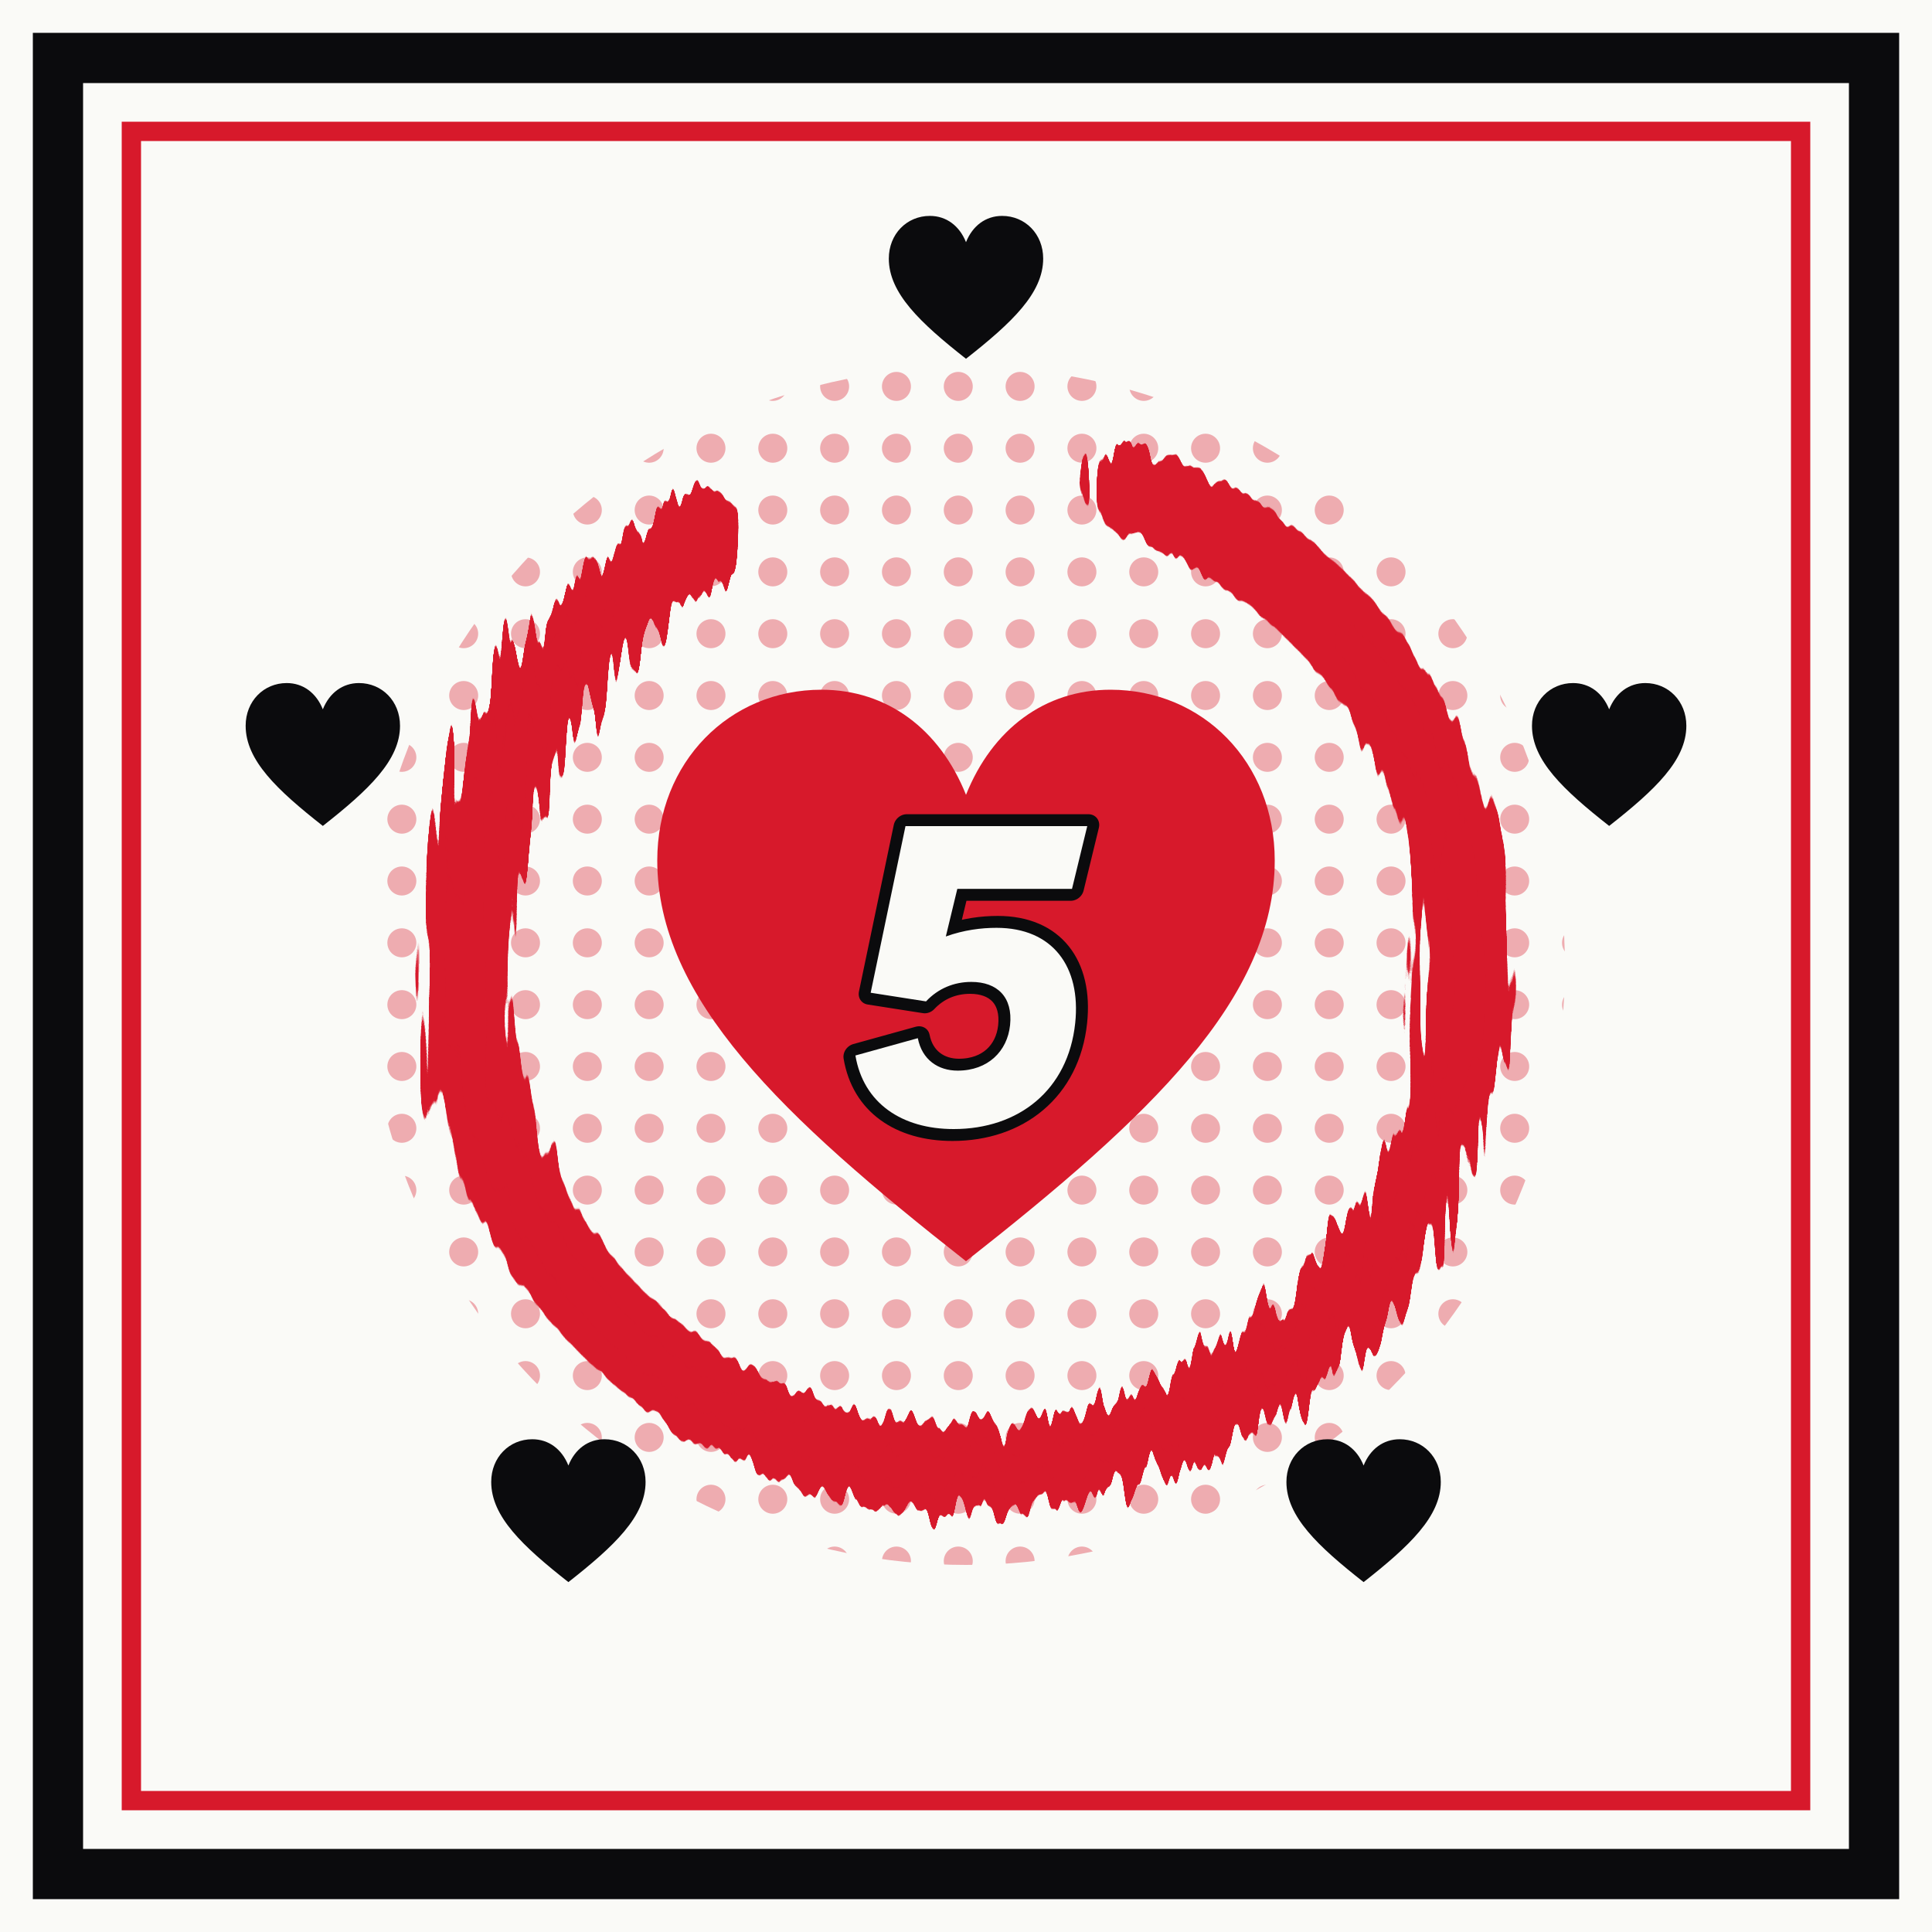
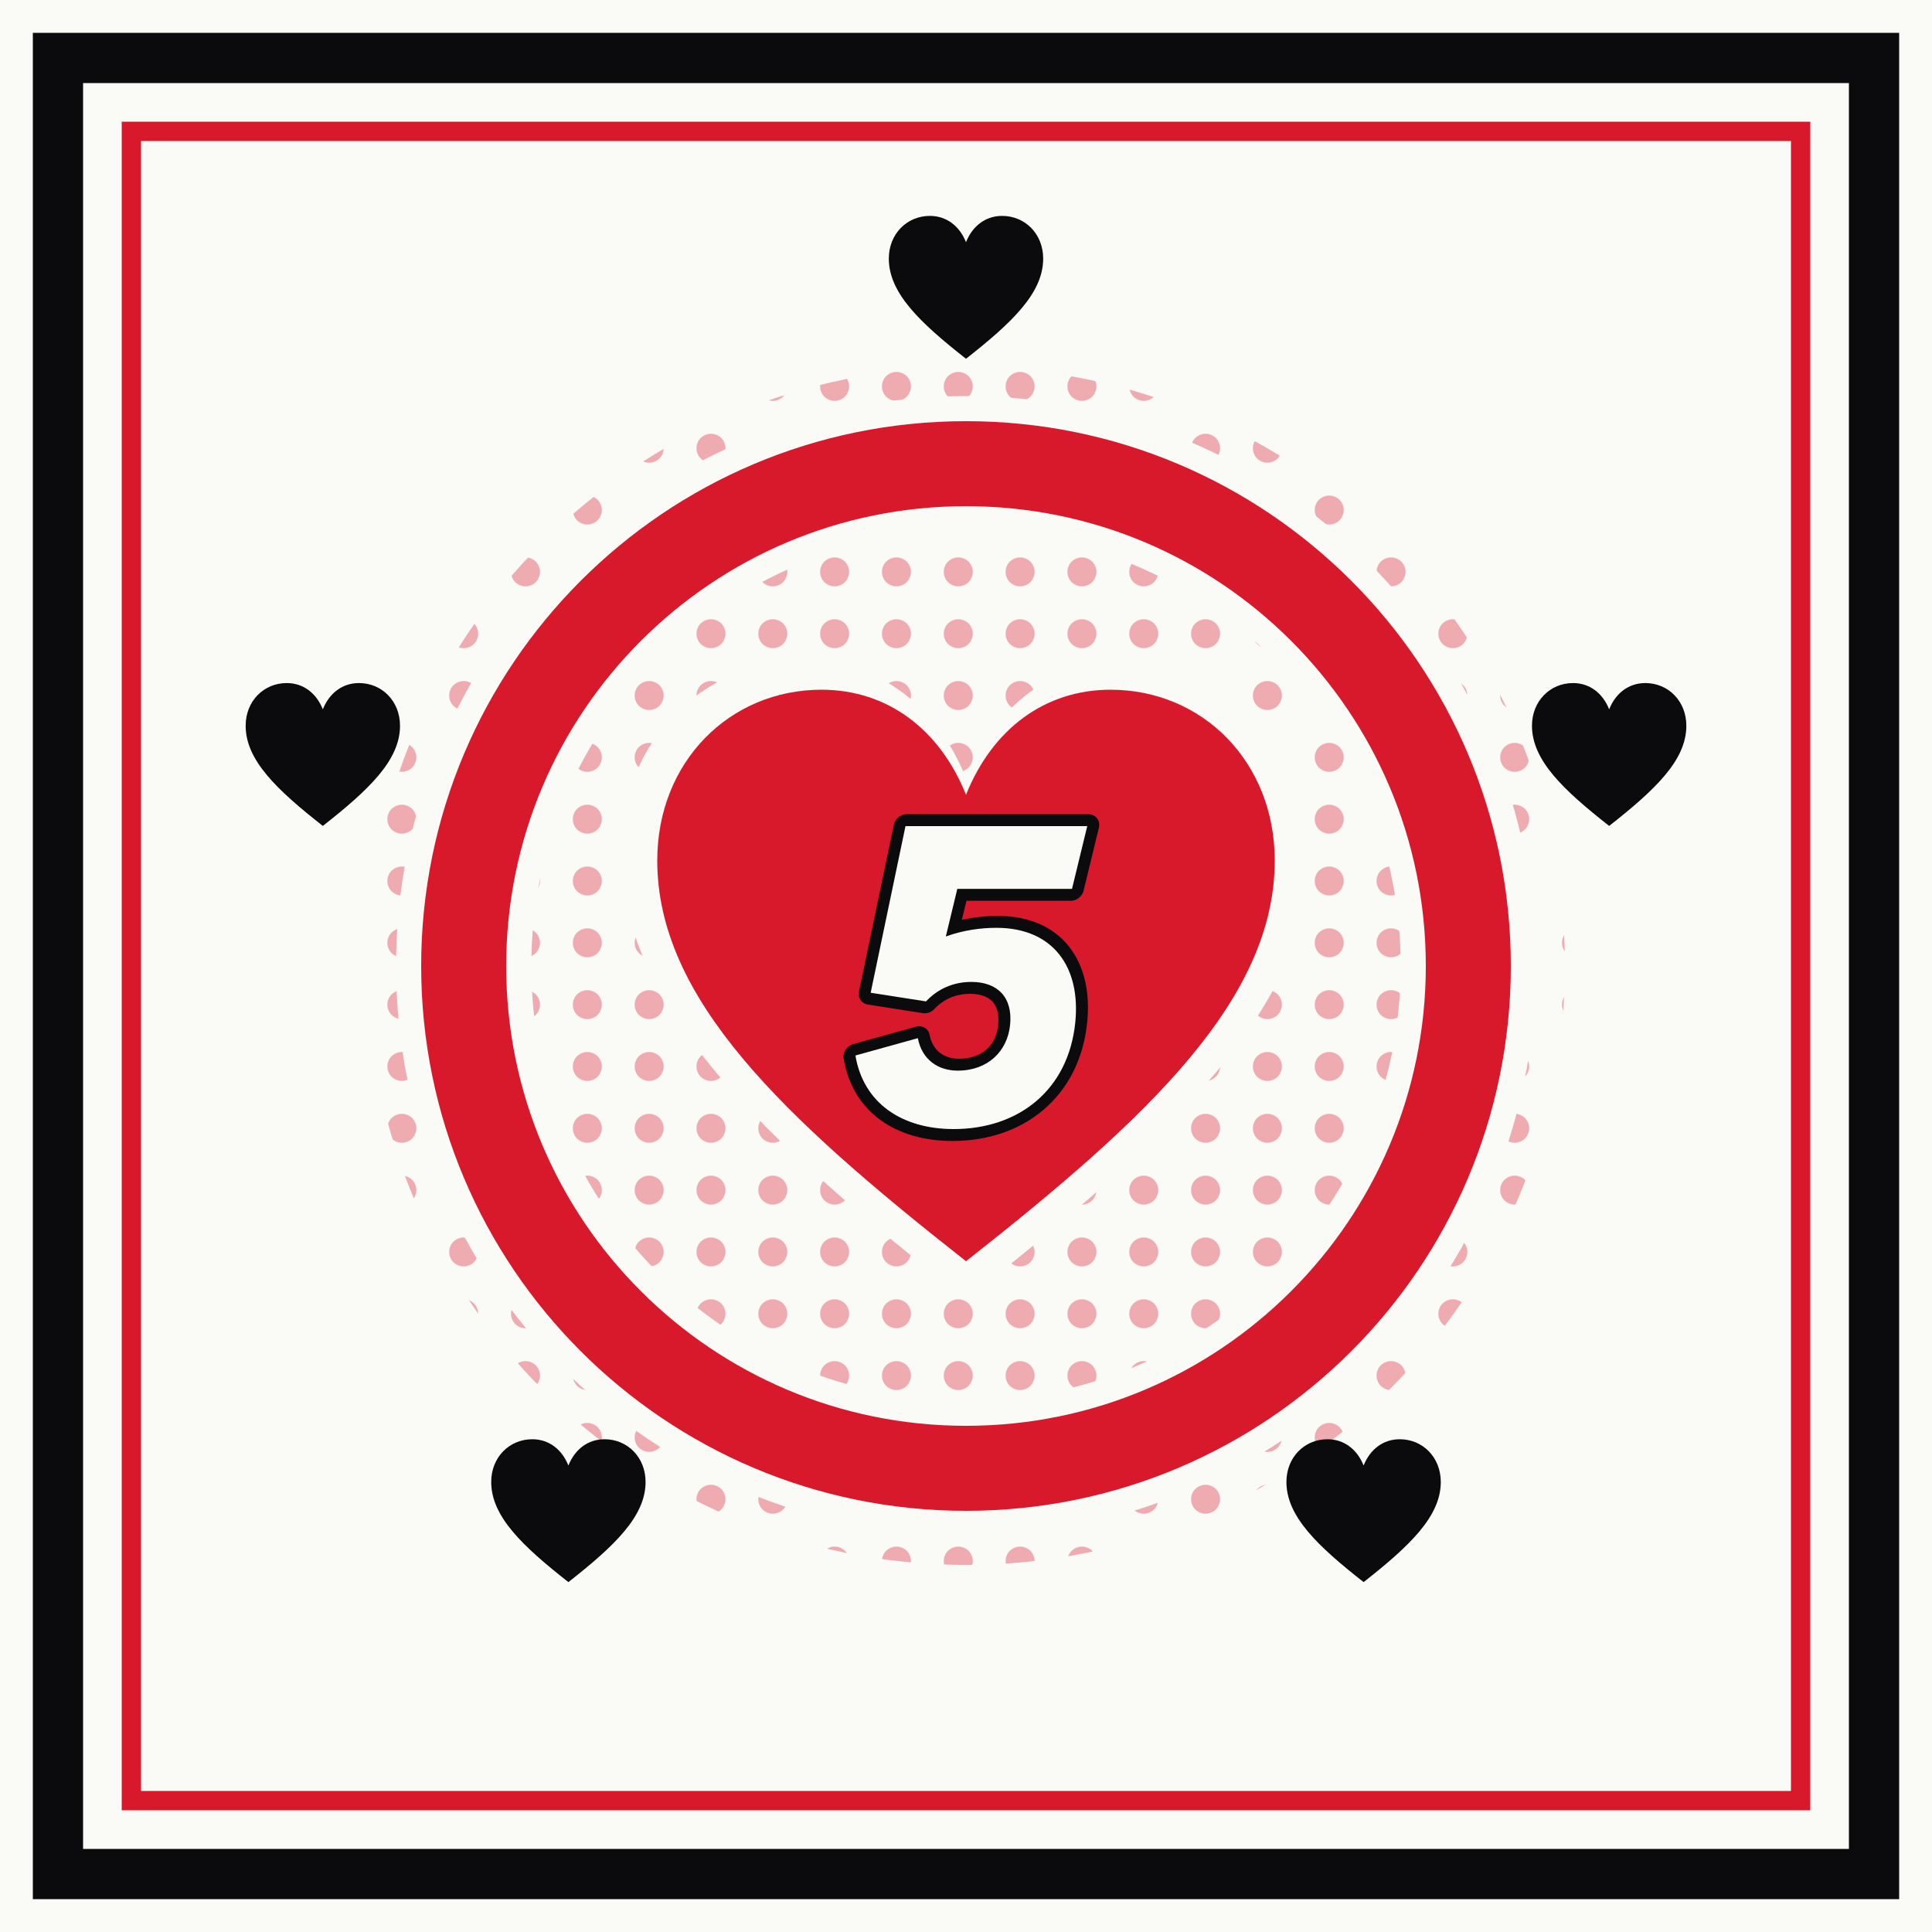
<svg xmlns="http://www.w3.org/2000/svg" viewBox="0 0 100 100" width="512" height="512">
  <defs>
    <pattern id="tone" width="3.2" height="3.2" patternUnits="userSpaceOnUse">
      <circle cx="1.6" cy="1.6" r="0.75" fill="#D7192B" opacity="0.35" />
    </pattern>
-     <filter id="brush" x="-20%" y="-20%" width="140%" height="140%">
-       <feTurbulence type="fractalNoise" baseFrequency="1.4 0.12" numOctaves="2" seed="11" />
-       <feDisplacementMap in="SourceGraphic" scale="3.2" />
-     </filter>
    <path id="heart" d="M50 92 C 22 70 3 52 3 31 C 3 16 14 5 28 5 C 38 5 46 11 50 21 C 54 11 62 5 72 5 C 86 5 97 16 97 31 C 97 52 78 70 50 92 Z" />
  </defs>
  <rect width="100" height="100" fill="#FAFAF7" />
  <rect x="3" y="3" width="94" height="94" fill="none" stroke="#0B0B0D" stroke-width="2.6" />
  <rect x="6.8" y="6.8" width="86.4" height="86.4" fill="none" stroke="#D7192B" stroke-width="1" />
  <g transform="translate(50 50) translate(-50 -70)">
    <circle cx="50" cy="70" r="31" fill="url(#tone)" />
-     <g filter="url(#brush)" fill="none" stroke="#D7192B" stroke-linecap="round">
-       <circle cx="50" cy="70" r="26" stroke-width="4.6" stroke-dasharray="140 24" transform="rotate(-70 50 70)" />
-       <circle cx="50" cy="70" r="26" stroke-width="1.6" stroke-dasharray="120 44" transform="rotate(-40 50 70)" opacity="0.8" />
-     </g>
+     <circle cx="50" cy="70" r="26" fill="none" stroke="#FAFAF7" stroke-width="7" />
+     <circle cx="50" cy="70" r="26" fill="none" stroke="#D7192B" stroke-width="4.4" />
    <g fill="#0B0B0D">
      <use href="#heart" transform="translate(45.75 30.75) scale(0.085)" />
      <use href="#heart" transform="translate(79.04 54.93) scale(0.085)" />
      <use href="#heart" transform="translate(66.33 94.07) scale(0.085)" />
      <use href="#heart" transform="translate(25.17 94.07) scale(0.085)" />
      <use href="#heart" transform="translate(12.46 54.93) scale(0.085)" />
    </g>
+     <use href="#heart" fill="#FAFAF7" transform="translate(31 52.3) scale(0.38)" />
    <use href="#heart" fill="#D7192B" transform="translate(33 54) scale(0.34)" />
    <path d="M1.6 0 H10 L9.6 2.9 H4.3 L4 5.1 C4.8 4.8 5.6 4.7 6.3 4.7 C8.9 4.7 10.4 6.5 10.4 9.1 C10.4 12.2 8.3 14 5.3 14 C2.9 14 1 12.8 0.4 10.6 L3.2 9.8 C3.5 10.8 4.3 11.3 5.2 11.3 C6.6 11.3 7.4 10.4 7.4 9.2 C7.4 7.9 6.6 7.2 5.4 7.2 C4.6 7.2 3.9 7.5 3.4 8.1 L0.8 7.7 Z" fill="#FAFAF7" stroke="#0B0B0D" stroke-width="1.1" stroke-linejoin="round" paint-order="stroke" transform="translate(50.3 70.6) skewX(-6) scale(1.12) translate(-5.4 -7)" />
  </g>
</svg>
